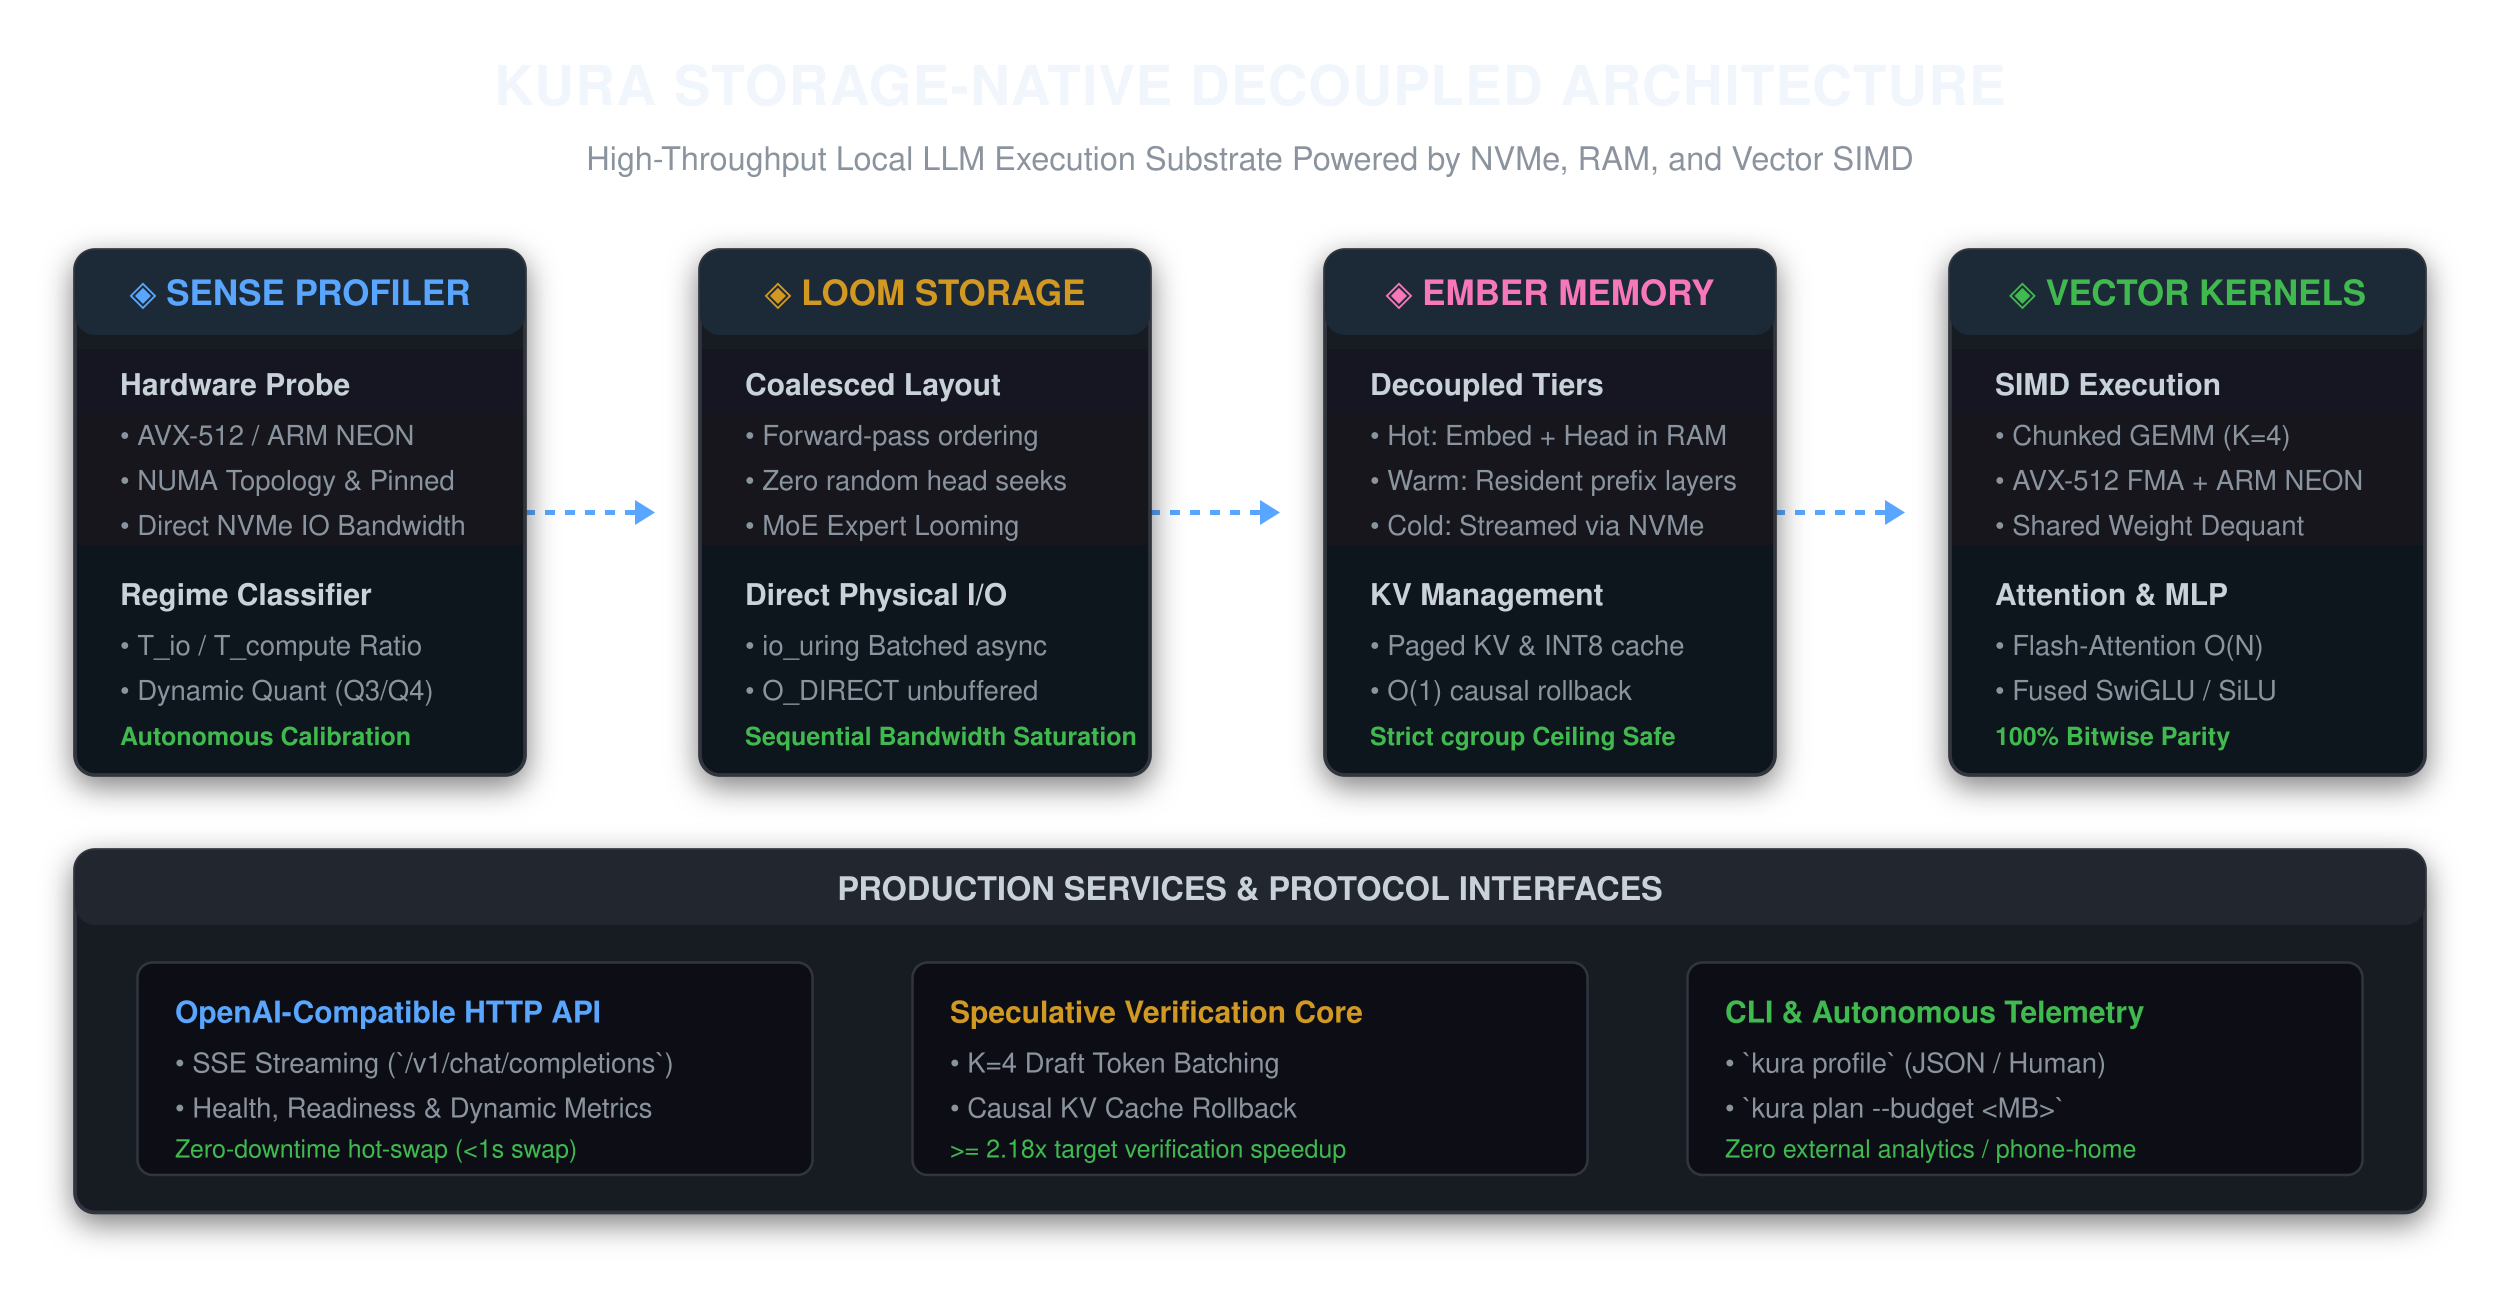
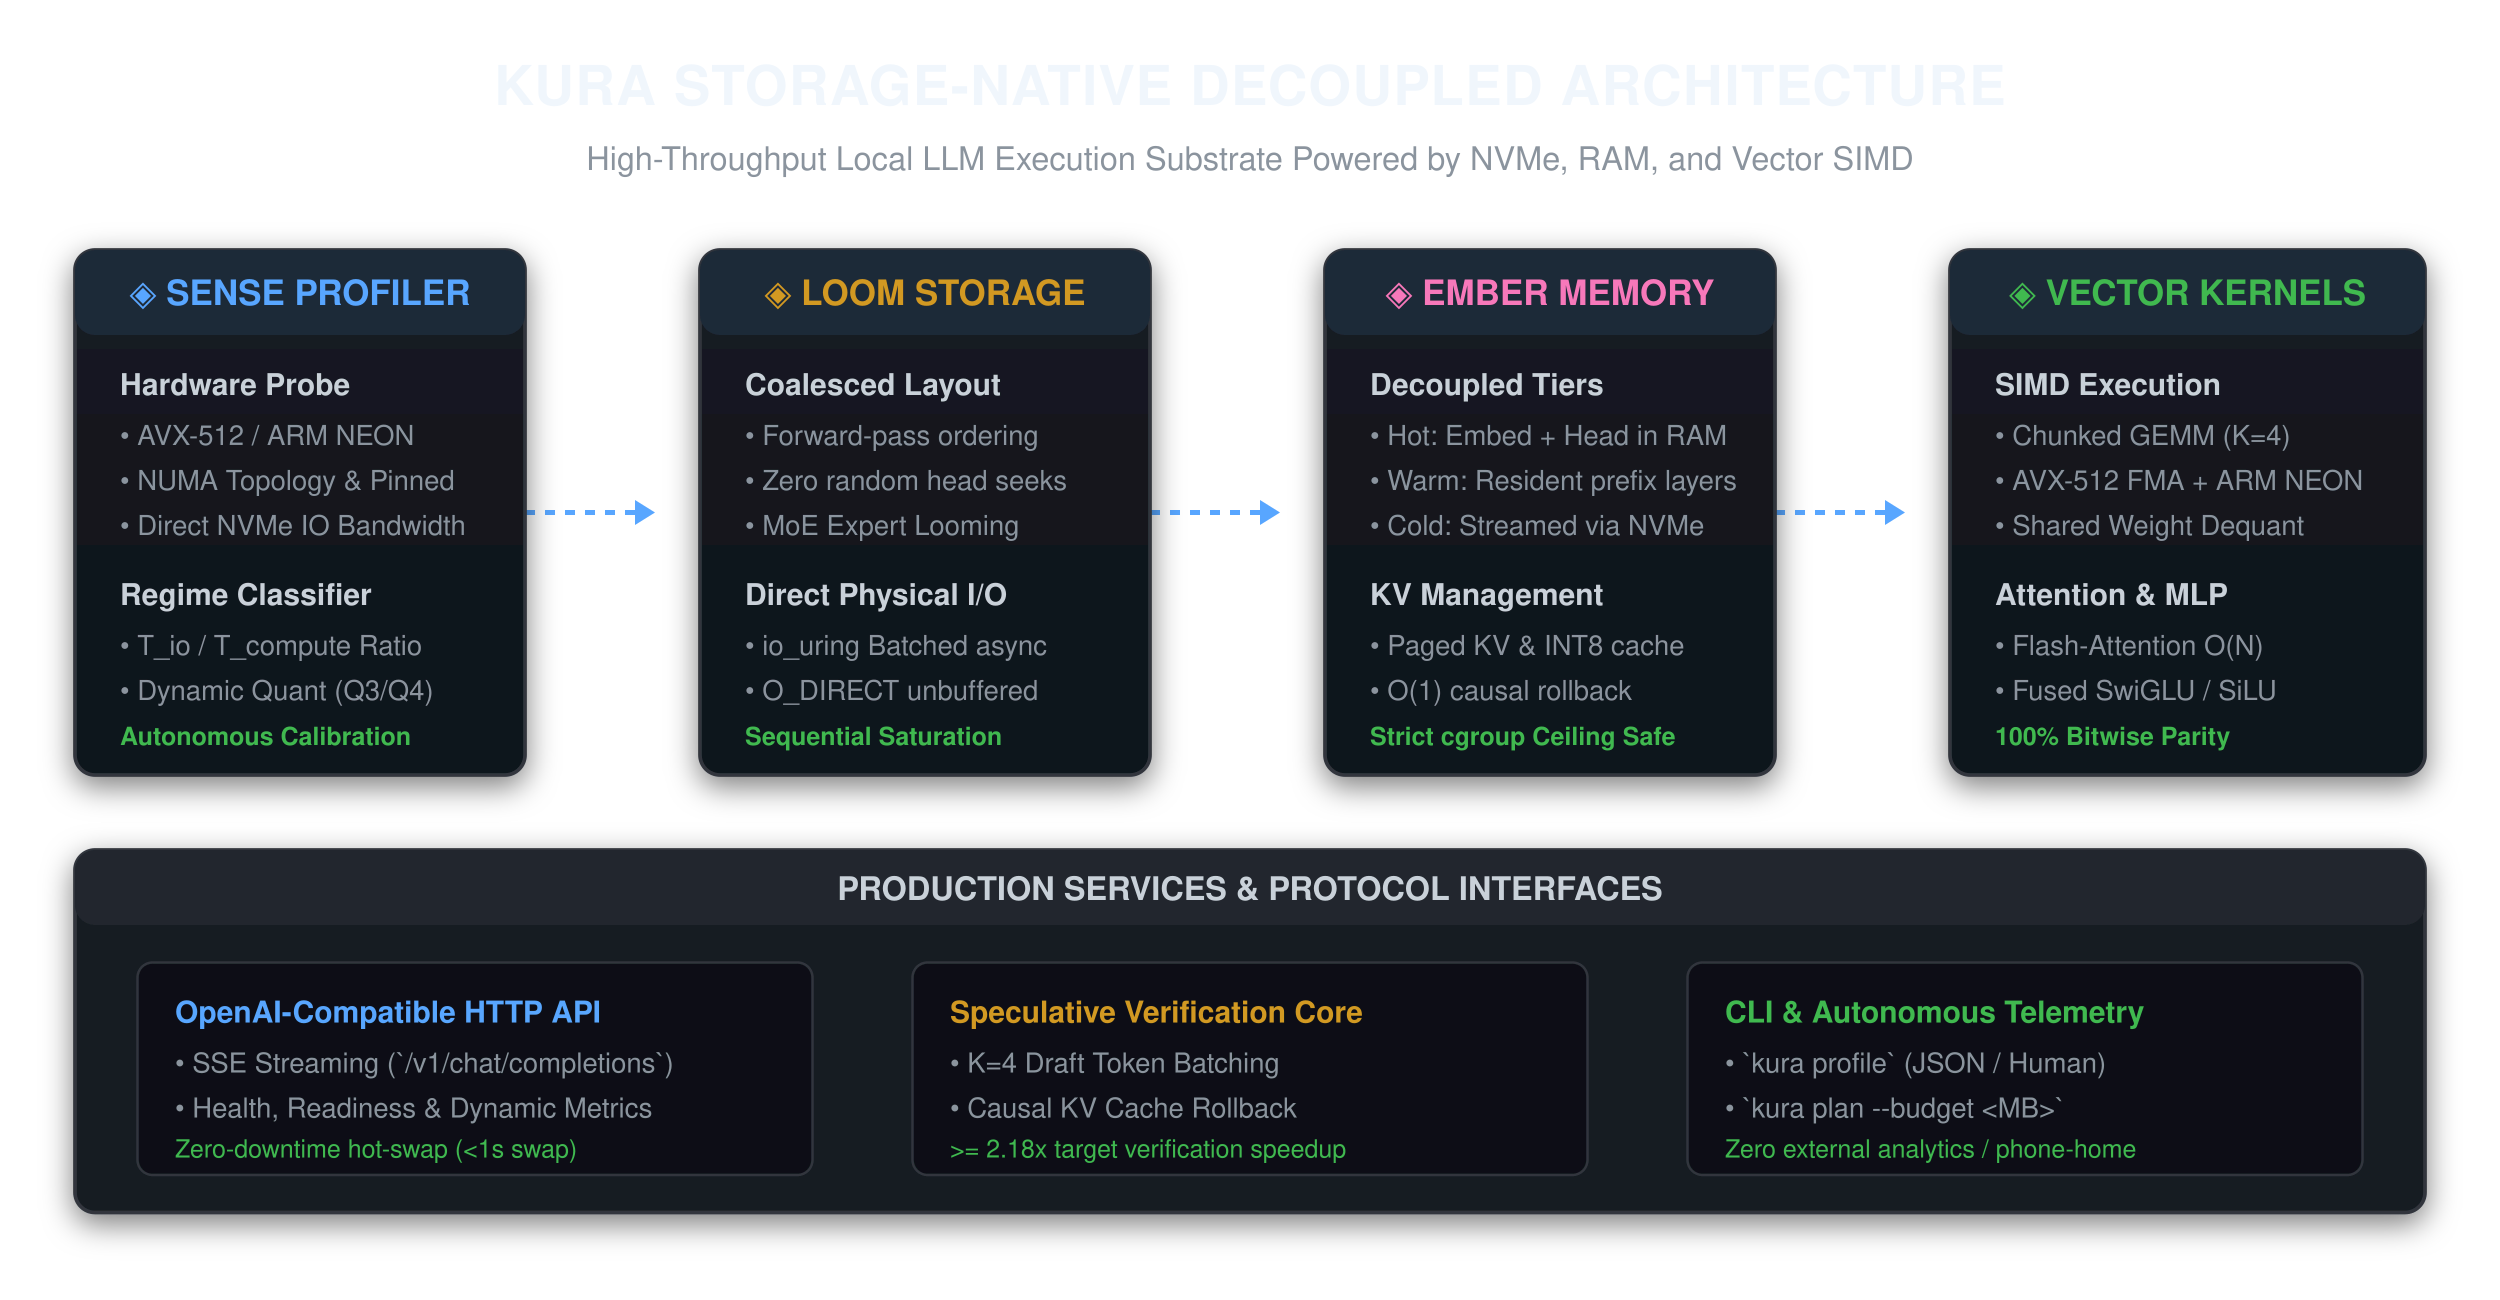
<svg xmlns="http://www.w3.org/2000/svg" viewBox="0 0 1000 520" width="100%" height="100%" style="background:#0d1117;font-family:-apple-system,BlinkMacSystemFont,'Segoe UI',Helvetica,Arial,sans-serif;">
  <defs>
    <linearGradient id="gradHeader" x1="0%" y1="0%" x2="100%" y2="0%">
      <stop offset="0%" stop-color="#58a6ff" stop-opacity="0.9" />
      <stop offset="100%" stop-color="#3fb950" stop-opacity="0.9" />
    </linearGradient>
    <linearGradient id="gradBoxBlue" x1="0%" y1="0%" x2="0%" y2="100%">
      <stop offset="0%" stop-color="#161b22" />
      <stop offset="100%" stop-color="#0e131a" />
    </linearGradient>
    <filter id="boxShadow" x="-5%" y="-5%" width="110%" height="115%" filterUnits="userSpaceOnUse">
      <feDropShadow dx="0" dy="4" stdDeviation="6" flood-color="#000000" flood-opacity="0.5" />
    </filter>
  </defs>
  <text x="500" y="42" text-anchor="middle" fill="#f0f6fc" font-size="22" font-weight="700" letter-spacing="0.5">KURA STORAGE-NATIVE DECOUPLED ARCHITECTURE</text>
  <text x="500" y="68" text-anchor="middle" fill="#8b949e" font-size="13">High-Throughput Local LLM Execution Substrate Powered by NVMe, RAM, and Vector SIMD</text>
  <line x1="210" y1="205" x2="260" y2="205" stroke="#58a6ff" stroke-width="2" stroke-dasharray="4,4" />
  <polygon points="262,205 254,200 254,210" fill="#58a6ff" />
  <line x1="460" y1="205" x2="510" y2="205" stroke="#58a6ff" stroke-width="2" stroke-dasharray="4,4" />
  <polygon points="512,205 504,200 504,210" fill="#58a6ff" />
  <line x1="710" y1="205" x2="760" y2="205" stroke="#58a6ff" stroke-width="2" stroke-dasharray="4,4" />
  <polygon points="762,205 754,200 754,210" fill="#58a6ff" />
  <g transform="translate(30, 100)" filter="url(#boxShadow)">
    <rect width="180" height="210" rx="8" fill="url(#gradBoxBlue)" stroke="#30363d" stroke-width="1.5" />
    <rect width="180" height="34" rx="8" fill="#1f2937" />
    <text x="90" y="22" text-anchor="middle" fill="#58a6ff" font-size="14" font-weight="700">◈ SENSE PROFILER</text>
    <text x="18" y="58" fill="#c9d1d9" font-size="12" font-weight="600">Hardware Probe</text>
    <text x="18" y="78" fill="#8b949e" font-size="11">• AVX-512 / ARM NEON</text>
    <text x="18" y="96" fill="#8b949e" font-size="11">• NUMA Topology &amp; Pinned</text>
    <text x="18" y="114" fill="#8b949e" font-size="11">• Direct NVMe IO Bandwidth</text>
    <text x="18" y="142" fill="#c9d1d9" font-size="12" font-weight="600">Regime Classifier</text>
    <text x="18" y="162" fill="#8b949e" font-size="11">• T_io / T_compute Ratio</text>
    <text x="18" y="180" fill="#8b949e" font-size="11">• Dynamic Quant (Q3/Q4)</text>
    <text x="18" y="198" fill="#3fb950" font-size="10" font-weight="600">Autonomous Calibration</text>
  </g>
  <g transform="translate(280, 100)" filter="url(#boxShadow)">
    <rect width="180" height="210" rx="8" fill="url(#gradBoxBlue)" stroke="#30363d" stroke-width="1.5" />
    <rect width="180" height="34" rx="8" fill="#1f2937" />
    <text x="90" y="22" text-anchor="middle" fill="#d29922" font-size="14" font-weight="700">◈ LOOM STORAGE</text>
    <text x="18" y="58" fill="#c9d1d9" font-size="12" font-weight="600">Coalesced Layout</text>
    <text x="18" y="78" fill="#8b949e" font-size="11">• Forward-pass ordering</text>
    <text x="18" y="96" fill="#8b949e" font-size="11">• Zero random head seeks</text>
    <text x="18" y="114" fill="#8b949e" font-size="11">• MoE Expert Looming</text>
    <text x="18" y="142" fill="#c9d1d9" font-size="12" font-weight="600">Direct Physical I/O</text>
    <text x="18" y="162" fill="#8b949e" font-size="11">• io_uring Batched async</text>
    <text x="18" y="180" fill="#8b949e" font-size="11">• O_DIRECT unbuffered</text>
-     <text x="18" y="198" fill="#3fb950" font-size="10" font-weight="600">Sequential Bandwidth Saturation</text>
+     <text x="18" y="198" fill="#3fb950" font-size="10" font-weight="600">Sequential Saturation</text>
  </g>
  <g transform="translate(530, 100)" filter="url(#boxShadow)">
    <rect width="180" height="210" rx="8" fill="url(#gradBoxBlue)" stroke="#30363d" stroke-width="1.5" />
    <rect width="180" height="34" rx="8" fill="#1f2937" />
    <text x="90" y="22" text-anchor="middle" fill="#f778ba" font-size="14" font-weight="700">◈ EMBER MEMORY</text>
    <text x="18" y="58" fill="#c9d1d9" font-size="12" font-weight="600">Decoupled Tiers</text>
    <text x="18" y="78" fill="#8b949e" font-size="11">• Hot: Embed + Head in RAM</text>
    <text x="18" y="96" fill="#8b949e" font-size="11">• Warm: Resident prefix layers</text>
    <text x="18" y="114" fill="#8b949e" font-size="11">• Cold: Streamed via NVMe</text>
    <text x="18" y="142" fill="#c9d1d9" font-size="12" font-weight="600">KV Management</text>
    <text x="18" y="162" fill="#8b949e" font-size="11">• Paged KV &amp; INT8 cache</text>
    <text x="18" y="180" fill="#8b949e" font-size="11">• O(1) causal rollback</text>
    <text x="18" y="198" fill="#3fb950" font-size="10" font-weight="600">Strict cgroup Ceiling Safe</text>
  </g>
  <g transform="translate(780, 100)" filter="url(#boxShadow)">
    <rect width="190" height="210" rx="8" fill="url(#gradBoxBlue)" stroke="#30363d" stroke-width="1.5" />
    <rect width="190" height="34" rx="8" fill="#1f2937" />
    <text x="95" y="22" text-anchor="middle" fill="#3fb950" font-size="14" font-weight="700">◈ VECTOR KERNELS</text>
    <text x="18" y="58" fill="#c9d1d9" font-size="12" font-weight="600">SIMD Execution</text>
    <text x="18" y="78" fill="#8b949e" font-size="11">• Chunked GEMM (K=4)</text>
    <text x="18" y="96" fill="#8b949e" font-size="11">• AVX-512 FMA + ARM NEON</text>
    <text x="18" y="114" fill="#8b949e" font-size="11">• Shared Weight Dequant</text>
    <text x="18" y="142" fill="#c9d1d9" font-size="12" font-weight="600">Attention &amp; MLP</text>
    <text x="18" y="162" fill="#8b949e" font-size="11">• Flash-Attention O(N)</text>
    <text x="18" y="180" fill="#8b949e" font-size="11">• Fused SwiGLU / SiLU</text>
    <text x="18" y="198" fill="#3fb950" font-size="10" font-weight="600">100% Bitwise Parity</text>
  </g>
  <g transform="translate(30, 340)" filter="url(#boxShadow)">
    <rect width="940" height="145" rx="8" fill="#161b22" stroke="#30363d" stroke-width="1.5" />
    <rect width="940" height="30" rx="8" fill="#21262d" />
    <text x="470" y="20" text-anchor="middle" fill="#c9d1d9" font-size="13" font-weight="700">PRODUCTION SERVICES &amp; PROTOCOL INTERFACES</text>
    <g transform="translate(25, 45)">
      <rect width="270" height="85" rx="6" fill="#0d1117" stroke="#30363d" />
      <text x="15" y="24" fill="#58a6ff" font-size="12" font-weight="700">OpenAI-Compatible HTTP API</text>
      <text x="15" y="44" fill="#8b949e" font-size="11">• SSE Streaming (`/v1/chat/completions`)</text>
      <text x="15" y="62" fill="#8b949e" font-size="11">• Health, Readiness &amp; Dynamic Metrics</text>
      <text x="15" y="78" fill="#3fb950" font-size="10">Zero-downtime hot-swap (&lt;1s swap)</text>
    </g>
    <g transform="translate(335, 45)">
      <rect width="270" height="85" rx="6" fill="#0d1117" stroke="#30363d" />
      <text x="15" y="24" fill="#d29922" font-size="12" font-weight="700">Speculative Verification Core</text>
      <text x="15" y="44" fill="#8b949e" font-size="11">• K=4 Draft Token Batching</text>
      <text x="15" y="62" fill="#8b949e" font-size="11">• Causal KV Cache Rollback</text>
      <text x="15" y="78" fill="#3fb950" font-size="10">&gt;= 2.18x target verification speedup</text>
    </g>
    <g transform="translate(645, 45)">
      <rect width="270" height="85" rx="6" fill="#0d1117" stroke="#30363d" />
      <text x="15" y="24" fill="#3fb950" font-size="12" font-weight="700">CLI &amp; Autonomous Telemetry</text>
      <text x="15" y="44" fill="#8b949e" font-size="11">• `kura profile` (JSON / Human)</text>
      <text x="15" y="62" fill="#8b949e" font-size="11">• `kura plan --budget &lt;MB&gt;`</text>
      <text x="15" y="78" fill="#3fb950" font-size="10">Zero external analytics / phone-home</text>
    </g>
  </g>
</svg>
